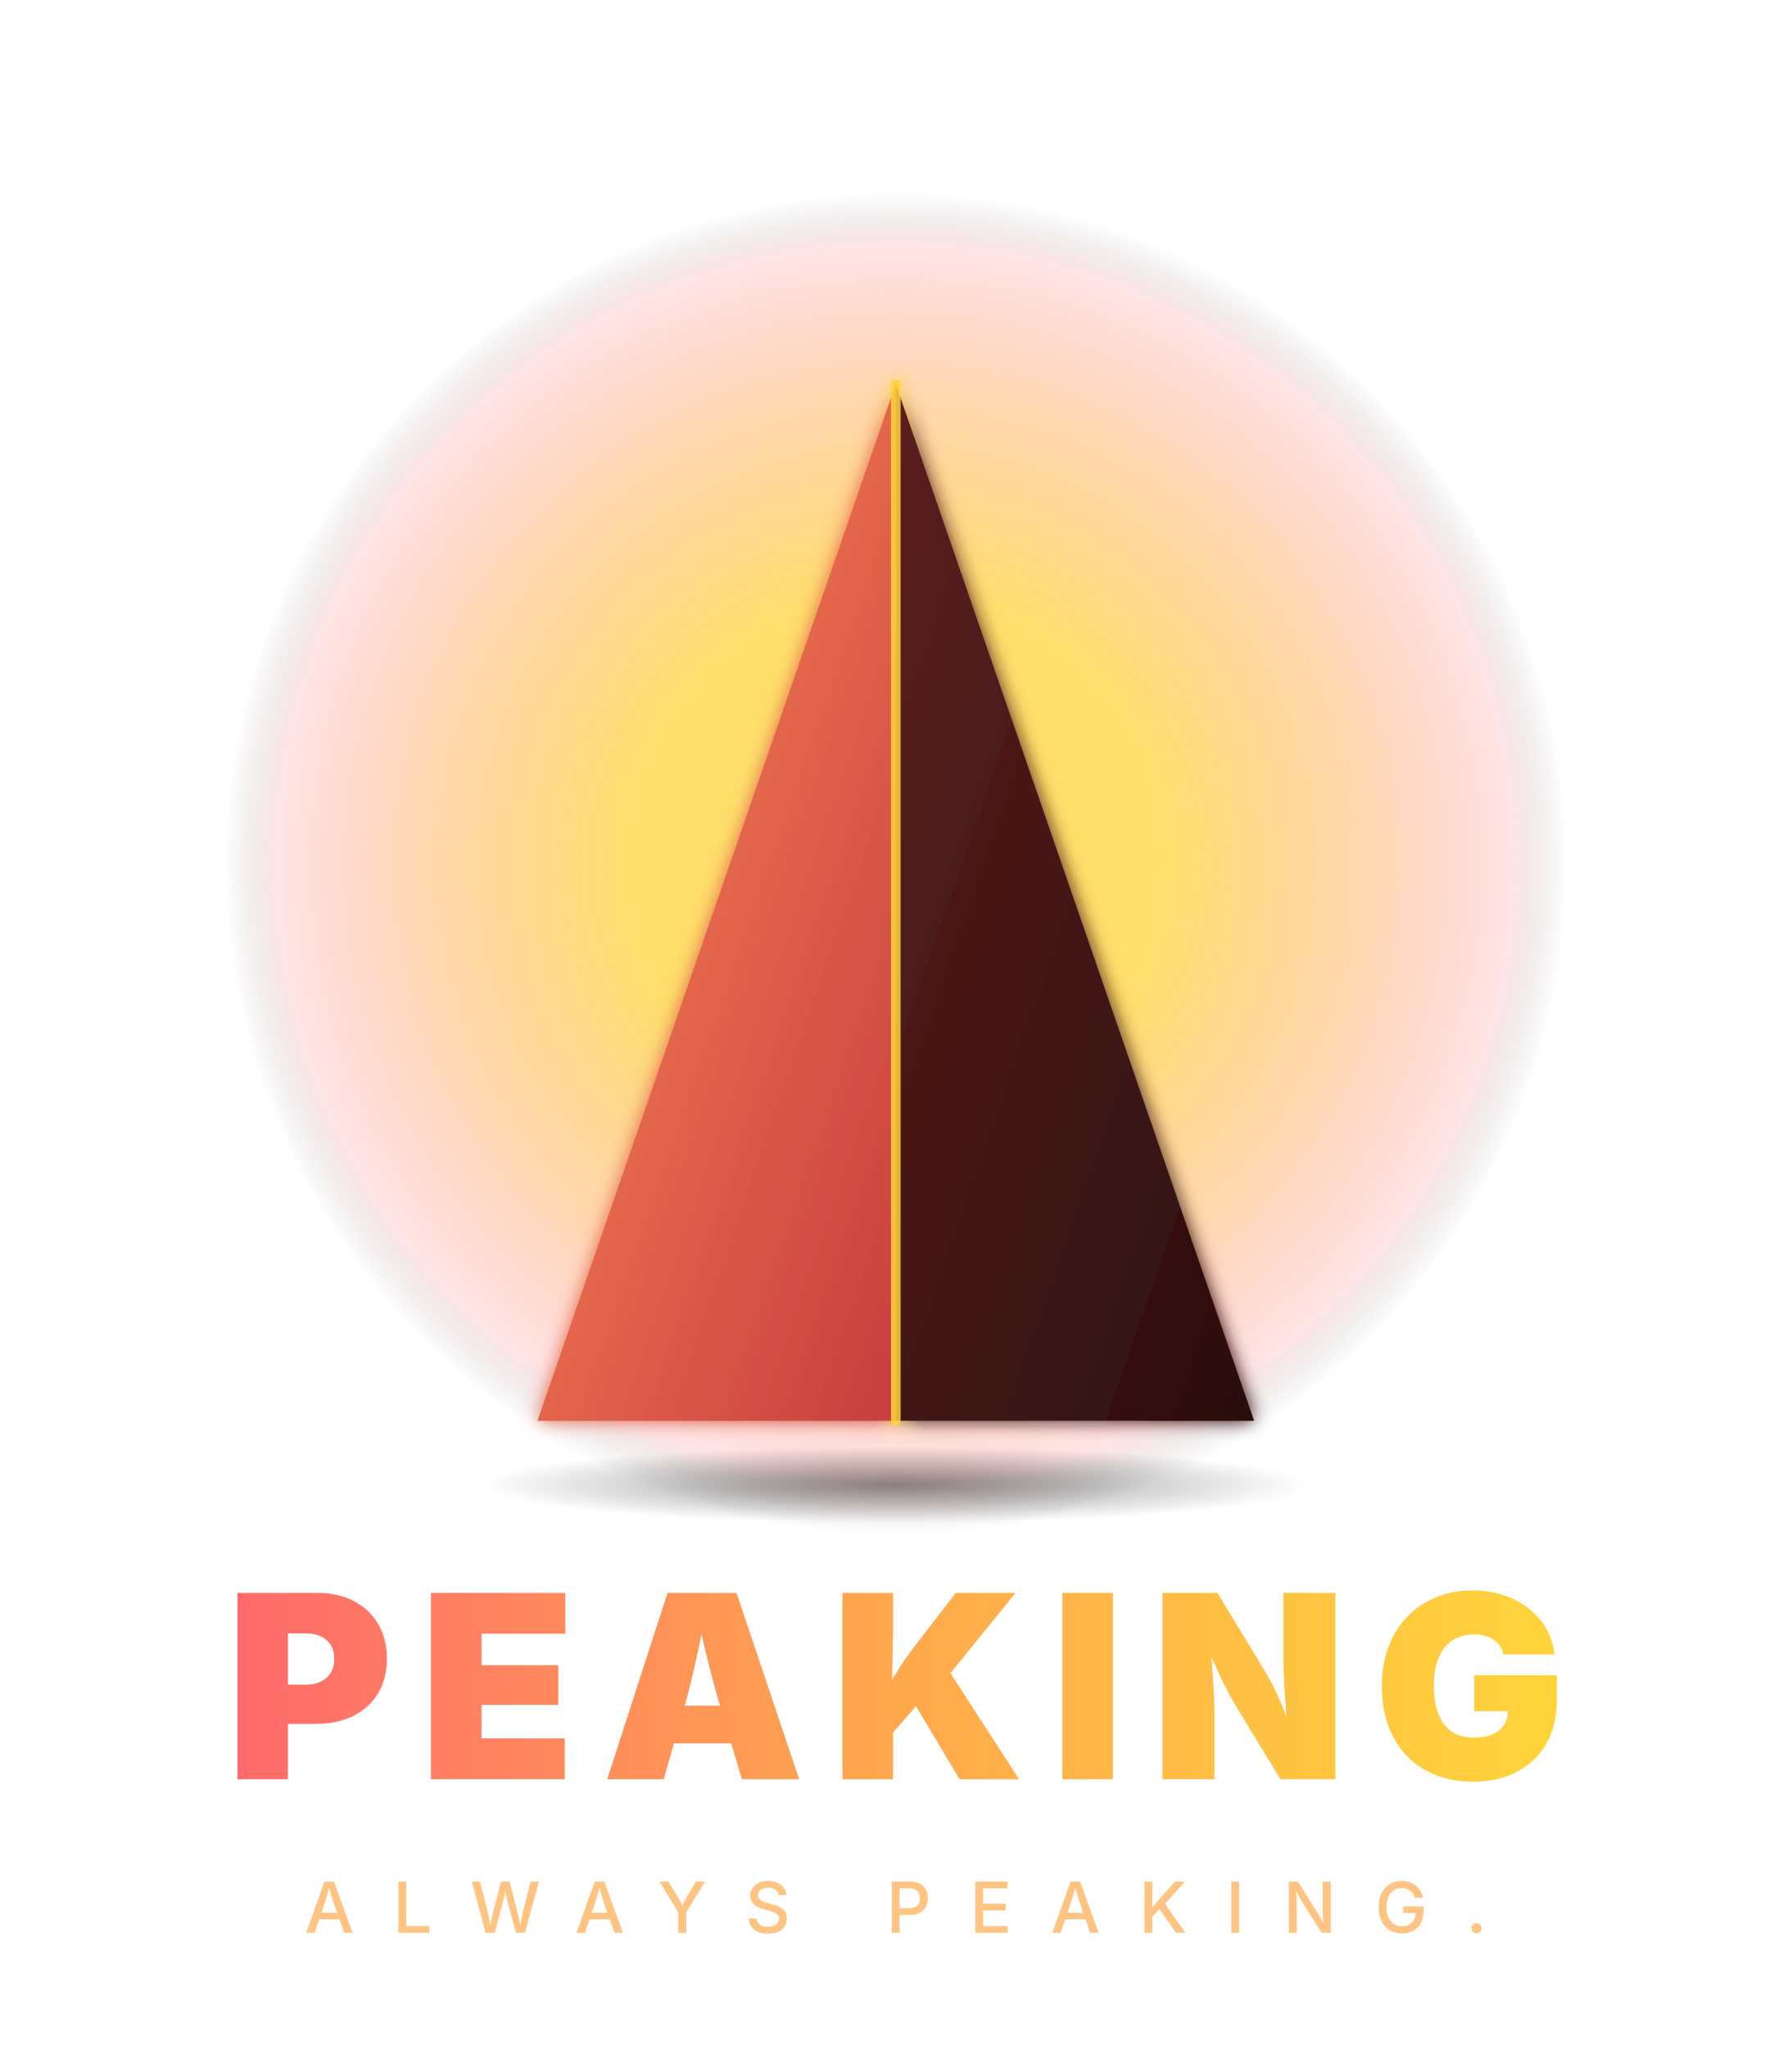
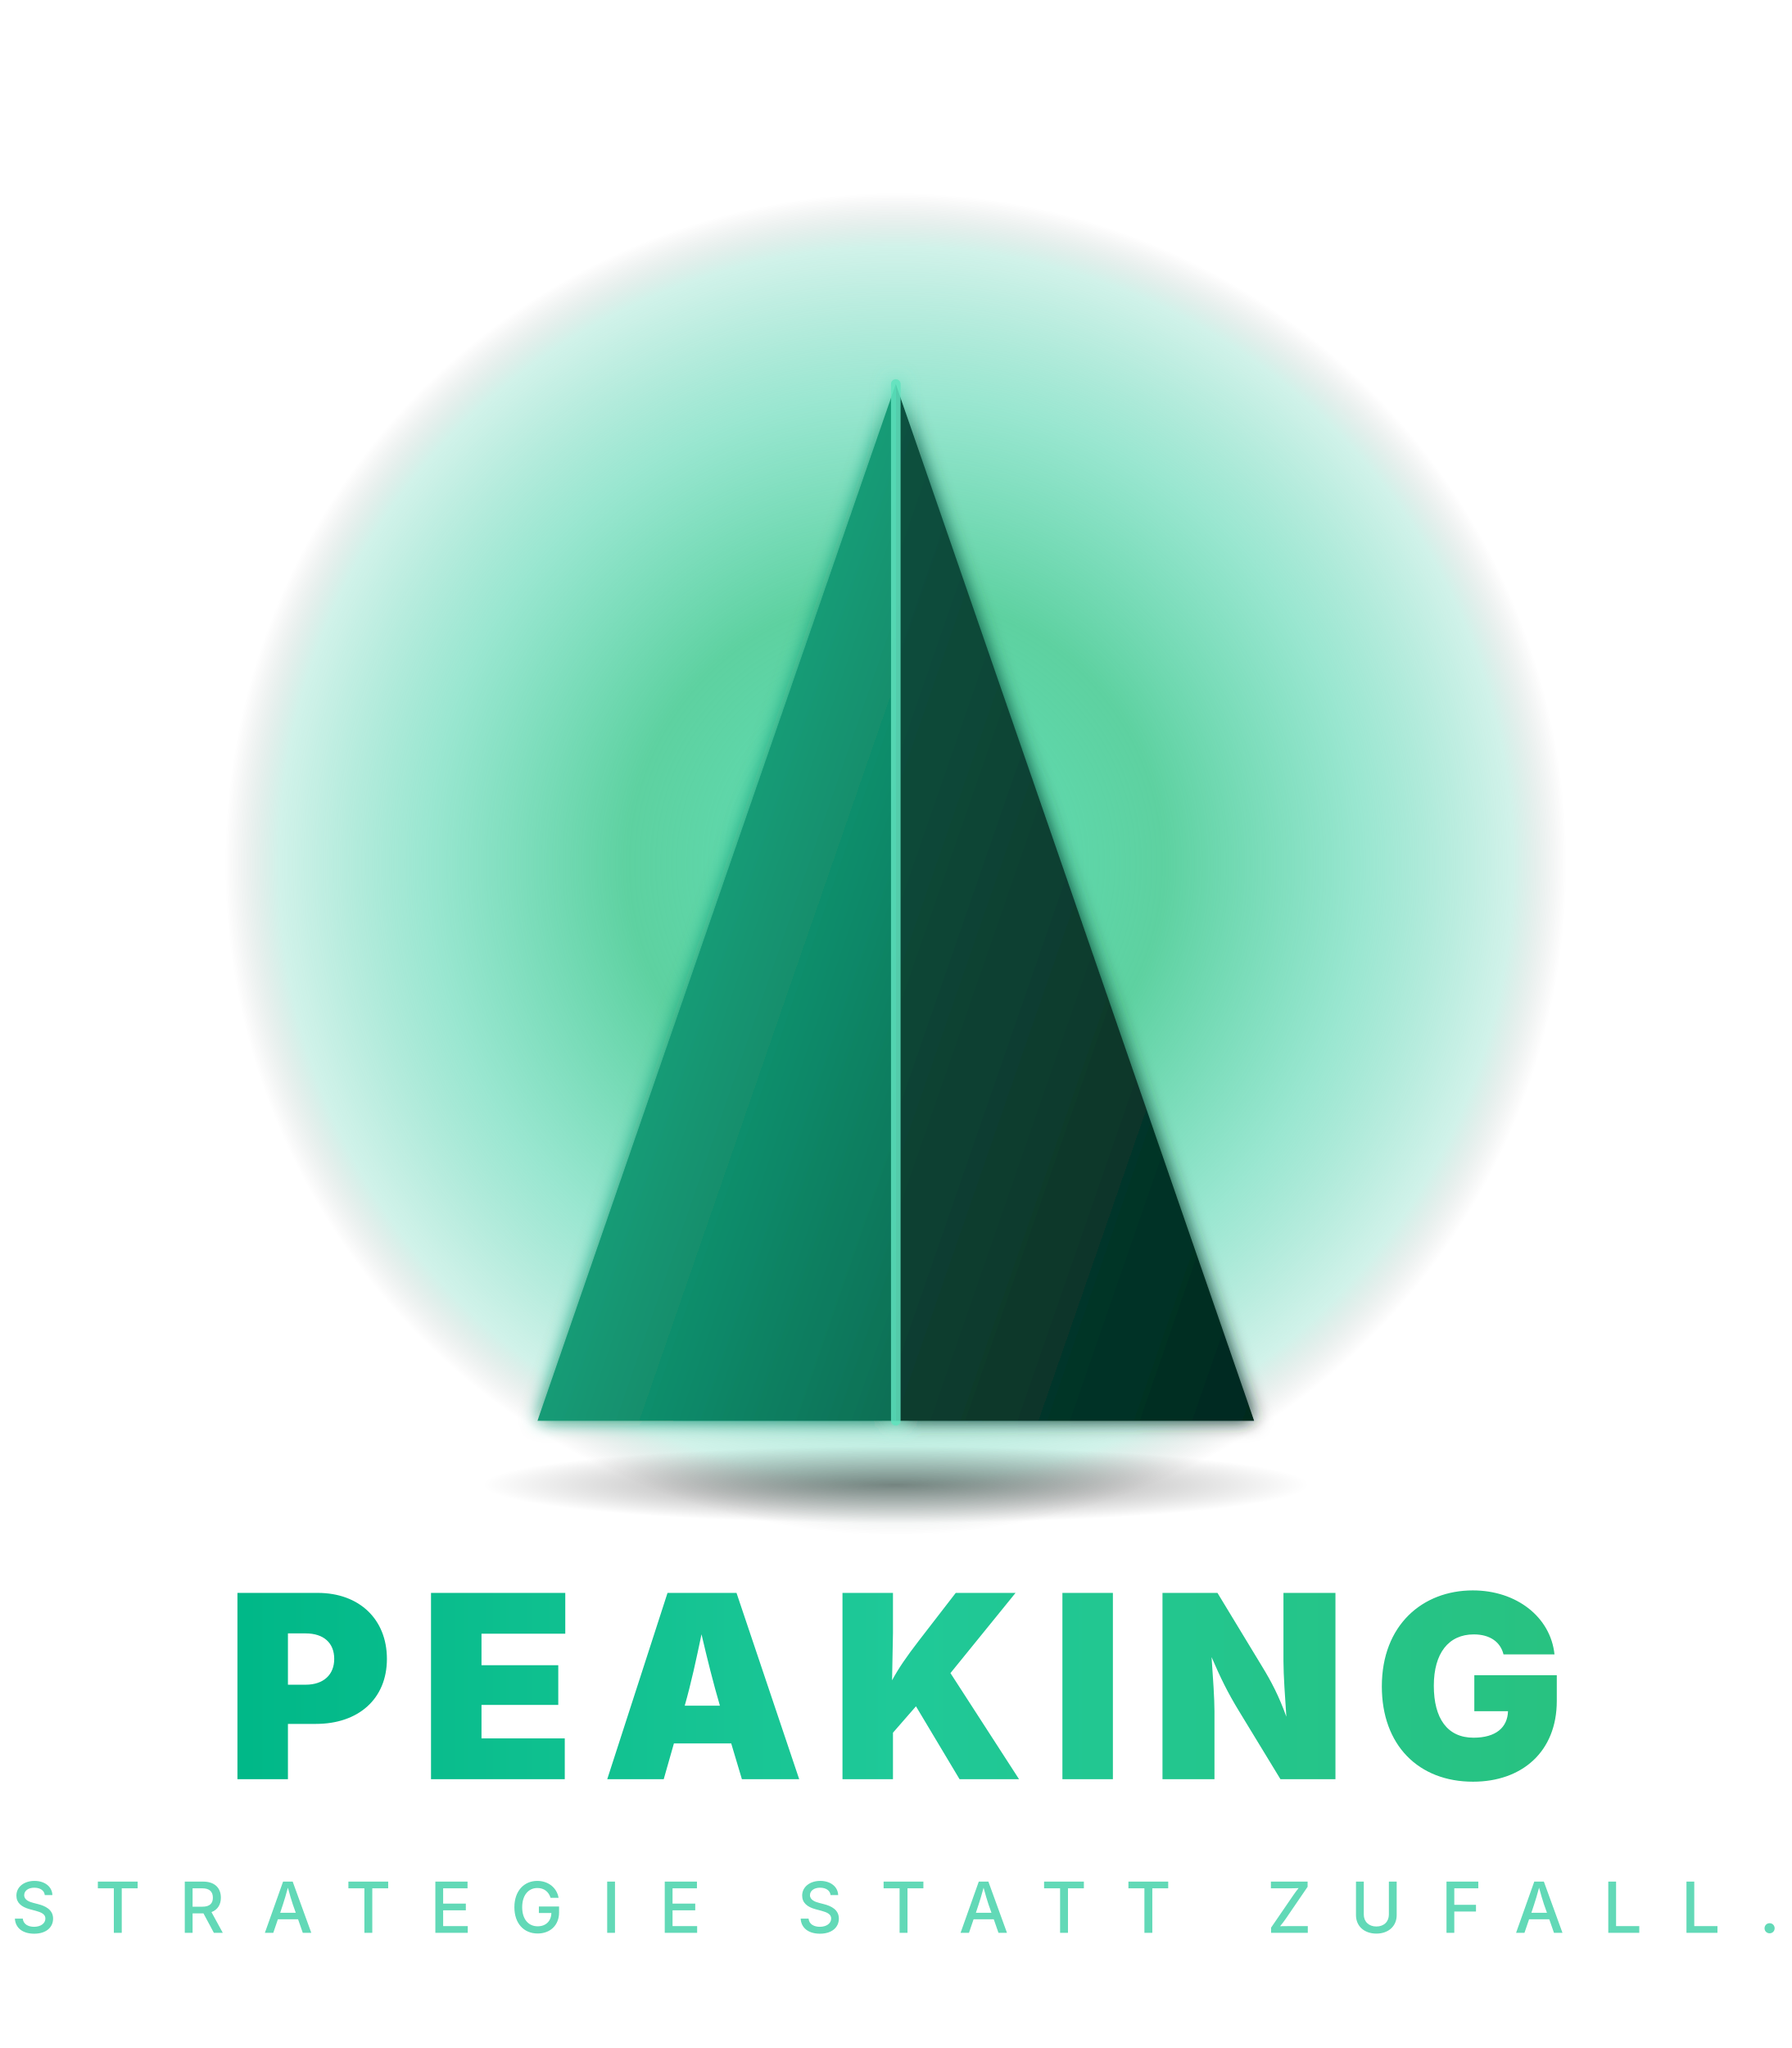
<svg xmlns="http://www.w3.org/2000/svg" viewBox="0 0 280 320" fill="none">
  <defs>
    <radialGradient id="sunDiskA2" cx="50%" cy="50%" r="50%">
-       <stop offset="0%" stop-color="#FFE066" stop-opacity="0.95" />
-       <stop offset="40%" stop-color="#FFD43B" stop-opacity="0.75" />
-       <stop offset="70%" stop-color="#FFA94D" stop-opacity="0.45" />
-       <stop offset="92%" stop-color="#FF6B6B" stop-opacity="0.18" />
+       <stop offset="0%" stop-color="#5FE3BE" stop-opacity="0.95" />
+       <stop offset="40%" stop-color="#28C281" stop-opacity="0.75" />
+       <stop offset="70%" stop-color="#1FC998" stop-opacity="0.45" />
+       <stop offset="92%" stop-color="#00B888" stop-opacity="0.18" />
      <stop offset="100%" stop-color="transparent" />
    </radialGradient>
    <linearGradient id="pyrLightA2" x1="0%" y1="0%" x2="100%" y2="100%">
-       <stop offset="0%" stop-color="#FF8E5A" />
-       <stop offset="100%" stop-color="#C73E3E" />
+       <stop offset="0%" stop-color="#1FC998" />
+       <stop offset="100%" stop-color="#0A6E54" />
    </linearGradient>
    <linearGradient id="pyrDarkA2" x1="0%" y1="0%" x2="100%" y2="100%">
-       <stop offset="0%" stop-color="#5C1F1F" />
-       <stop offset="100%" stop-color="#2A0E0E" />
+       <stop offset="0%" stop-color="#0A5240" />
+       <stop offset="100%" stop-color="#05291F" />
    </linearGradient>
    <linearGradient id="wordmarkA2" x1="0%" y1="0%" x2="100%" y2="0%">
-       <stop offset="0%" stop-color="#FF6B6B" />
-       <stop offset="50%" stop-color="#FFA94D" />
-       <stop offset="100%" stop-color="#FFD43B" />
+       <stop offset="0%" stop-color="#00B888" />
+       <stop offset="50%" stop-color="#1FC998" />
+       <stop offset="100%" stop-color="#28C281" />
    </linearGradient>
    <filter id="pyrGlowA2" x="-15%" y="-15%" width="130%" height="130%">
      <feGaussianBlur stdDeviation="1.4" result="b" />
      <feMerge>
        <feMergeNode in="b" />
        <feMergeNode in="SourceGraphic" />
      </feMerge>
    </filter>
    <radialGradient id="groundShadowA2" cx="50%" cy="50%" r="50%">
      <stop offset="0%" stop-color="#000" stop-opacity="0.45" />
      <stop offset="100%" stop-color="transparent" />
    </radialGradient>
  </defs>
  <circle cx="140" cy="135" r="105" fill="url(#sunDiskA2)" />
  <ellipse cx="140" cy="232" rx="65" ry="6" fill="url(#groundShadowA2)" />
  <g filter="url(#pyrGlowA2)">
    <path d="M 140 60 L 196 222 L 140 222 Z" fill="url(#pyrDarkA2)" />
    <path d="M 140 60 L 84 222 L 140 222 Z" fill="url(#pyrLightA2)" />
-     <line x1="140" y1="60" x2="140" y2="222" stroke="#FFD43B" stroke-width="1.5" stroke-opacity="0.85" stroke-linecap="round" />
+     <line x1="140" y1="60" x2="140" y2="222" stroke="#5FE3BE" stroke-width="1.5" stroke-opacity="0.85" stroke-linecap="round" />
  </g>
  <text x="140" y="278" text-anchor="middle" font-family="-apple-system, system-ui, 'Helvetica Neue', sans-serif" font-size="40" font-weight="900" fill="url(#wordmarkA2)" letter-spacing="4">PEAKING</text>
-   <text x="140" y="302" text-anchor="middle" font-family="-apple-system, system-ui, sans-serif" font-size="11" font-weight="500" fill="#FFA94D" letter-spacing="6" opacity="0.7">ALWAYS PEAKING.</text>
+   <text x="140" y="302" text-anchor="middle" font-family="-apple-system, system-ui, sans-serif" font-size="11" font-weight="500" fill="#1FC998" letter-spacing="6" opacity="0.7">STRATEGIE STATT ZUFALL.</text>
</svg>
